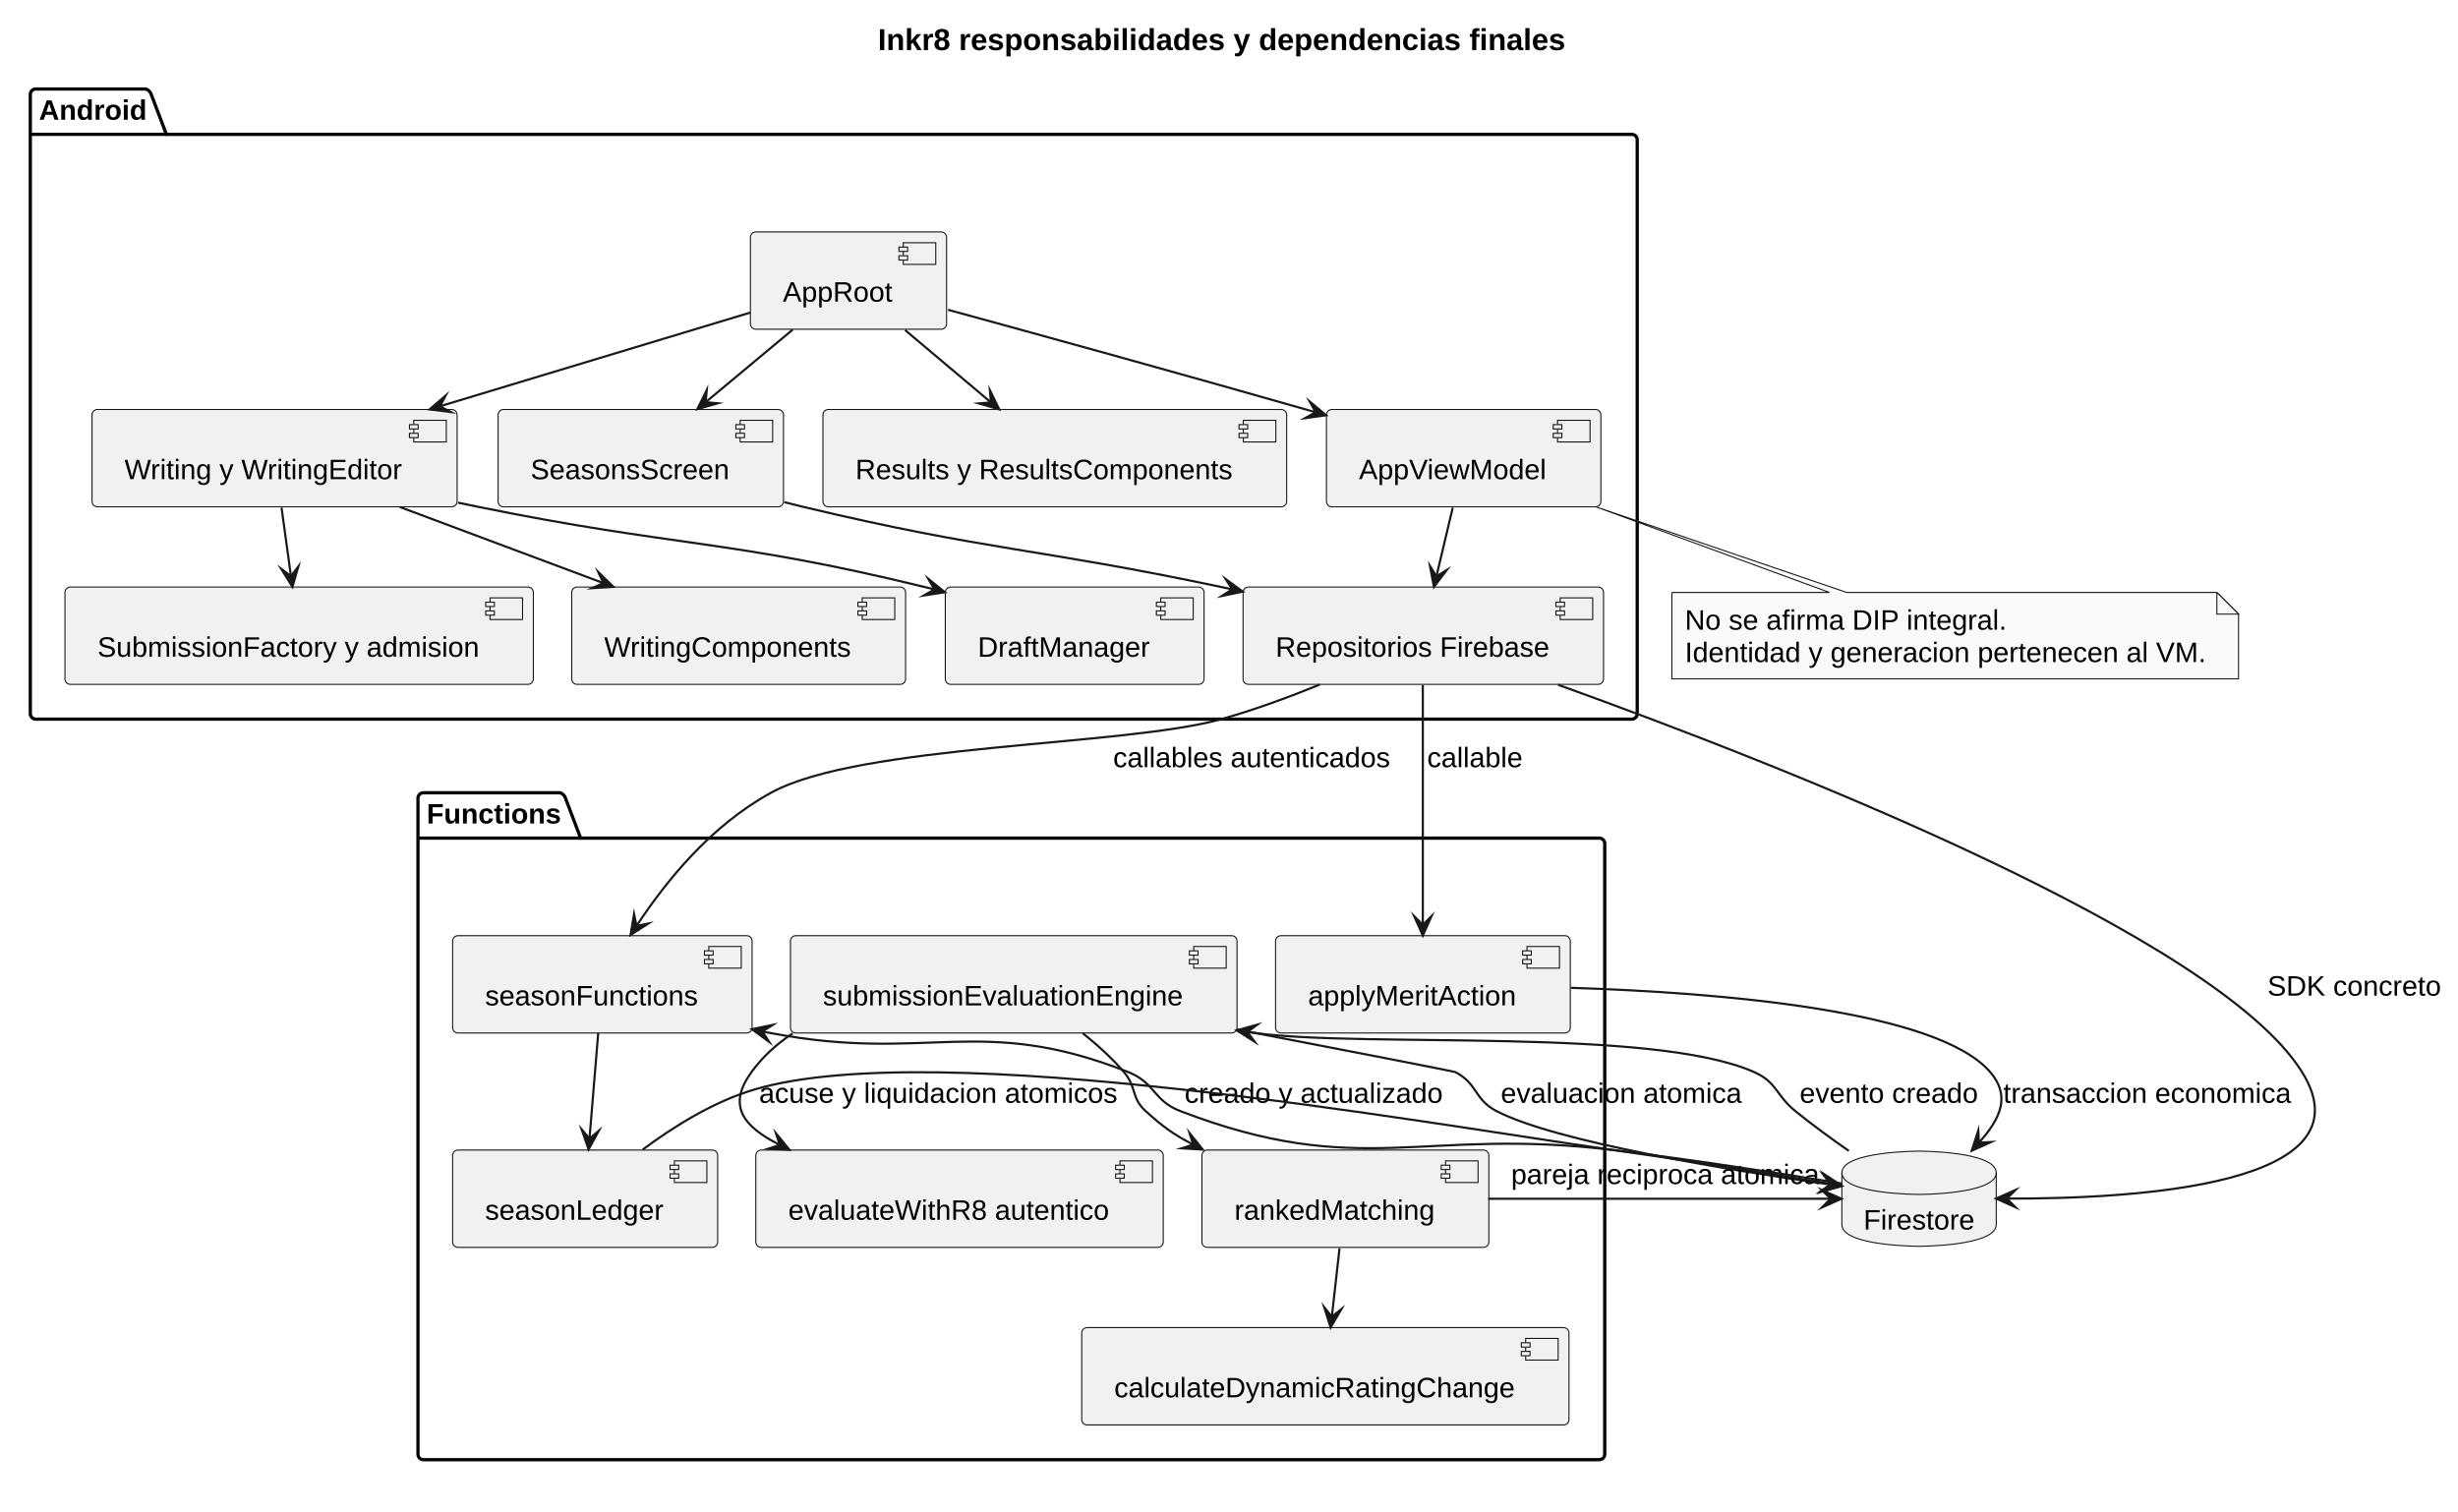
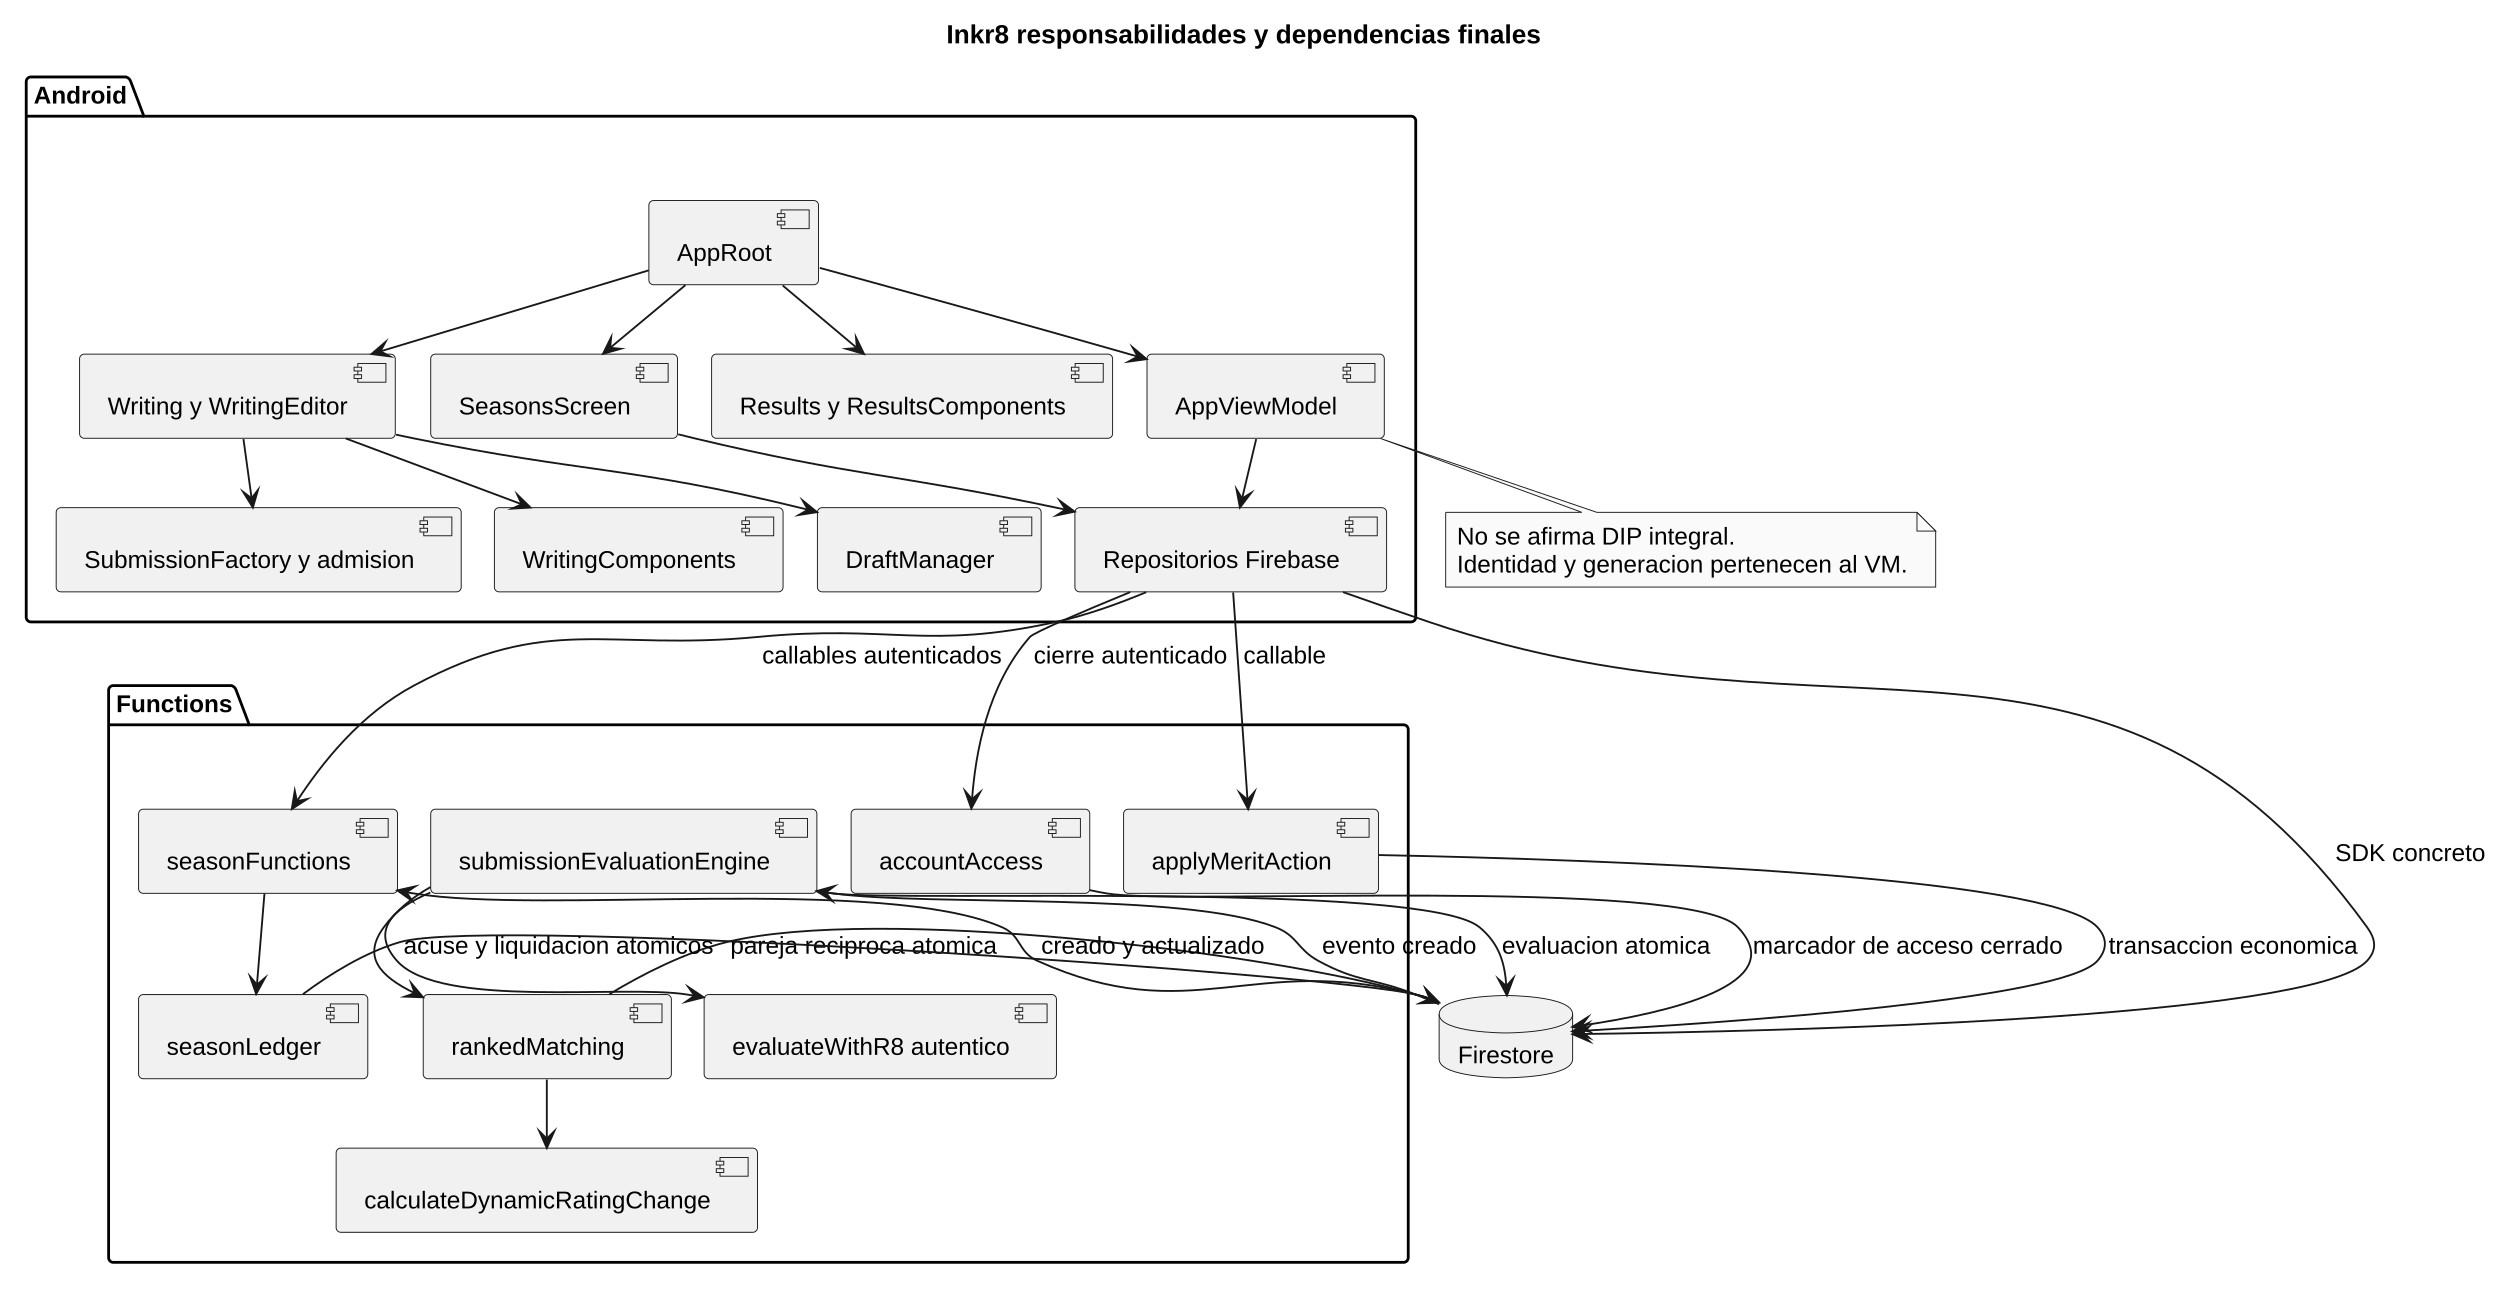
- <svg xmlns="http://www.w3.org/2000/svg" version="1.1" data-diagram-type="DESCRIPTION" style="width:1135px;height:698px;background:#FFFFFF;" width="1135px" height="698px" viewBox="0 0 1135 698" zoomAndPan="magnify" preserveAspectRatio="none" contentStyleType="text/css">
+ <svg xmlns="http://www.w3.org/2000/svg" version="1.1" data-diagram-type="DESCRIPTION" style="width:1335px;height:698px;background:#FFFFFF;" width="1335px" height="698px" viewBox="0 0 1335 698" zoomAndPan="magnify" preserveAspectRatio="none" contentStyleType="text/css">
  <defs />
  <g font-family="sans-serif" lengthAdjust="spacing">
    <g class="title" data-source-line="6">
-       <text x="405.374" y="23.132" fill="#000" font-size="14" textLength="317.454" font-weight="700" font-family="Arial">Inkr8 responsabilidades y dependencias finales</text>
+       <text x="505.374" y="23.132" fill="#000" font-size="14" textLength="317.454" font-weight="700" font-family="Arial">Inkr8 responsabilidades y dependencias finales</text>
    </g>
    <g class="cluster" data-qualified-name="Android" id="ent0001" data-source-line="7">
      <path d="M16.5,41.099 L67.323,41.099 A3.75,3.75 0 0 1 69.823,43.599 L76.823,62.047 L753.5,62.047 A2.5,2.5 0 0 1 756,64.547 L756,329.599 A2.5,2.5 0 0 1 753.5,332.099 L16.5,332.099 A2.5,2.5 0 0 1 14,329.599 L14,43.599 A2.5,2.5 0 0 1 16.5,41.099" style="stroke:#000;stroke-width:1.5;" fill="none" />
      <line x1="14" y1="62.047" x2="76.823" y2="62.047" style="stroke:#000;stroke-width:1.5;" />
      <text x="18" y="55.292" fill="#000" font-size="13" textLength="49.823" font-weight="700" font-family="Arial">Android</text>
    </g>
    <g class="cluster" data-qualified-name="Functions" id="ent0011" data-source-line="18">
-       <path d="M195.5,366.099 L258.605,366.099 A3.75,3.75 0 0 1 261.105,368.599 L268.105,387.047 L738.5,387.047 A2.5,2.5 0 0 1 741,389.547 L741,671.599 A2.5,2.5 0 0 1 738.5,674.099 L195.5,674.099 A2.5,2.5 0 0 1 193,671.599 L193,368.599 A2.5,2.5 0 0 1 195.5,366.099" style="stroke:#000;stroke-width:1.5;" fill="none" />
-       <line x1="193" y1="387.047" x2="268.105" y2="387.047" style="stroke:#000;stroke-width:1.5;" />
-       <text x="197" y="380.292" fill="#000" font-size="13" textLength="62.105" font-weight="700" font-family="Arial">Functions</text>
-     </g>
-     <g class="entity" data-qualified-name="DB" id="ent0019" data-source-line="27">
-       <path d="M850.5,541.599 C850.5,531.599 886.145,531.599 886.145,531.599 C886.145,531.599 921.789,531.599 921.789,541.599 L921.789,565.547 C921.789,575.547 886.145,575.547 886.145,575.547 C886.145,575.547 850.5,575.547 850.5,565.547 L850.5,541.599" style="stroke:#181818;stroke-width:0.5;" fill="#F1F1F1" />
-       <path d="M850.5,541.599 C850.5,551.599 886.145,551.599 886.145,551.599 C886.145,551.599 921.789,551.599 921.789,541.599" style="stroke:#181818;stroke-width:0.5;" fill="none" />
-       <text x="860.5" y="567.792" fill="#000" font-size="13" textLength="51.289" font-family="Arial">Firestore</text>
-     </g>
-     <g class="entity" data-qualified-name="GMN42" id="ent0043" data-source-line="51">
+       <path d="M60.5,366.099 L123.605,366.099 A3.75,3.75 0 0 1 126.105,368.599 L133.105,387.047 L749.5,387.047 A2.5,2.5 0 0 1 752,389.547 L752,671.599 A2.5,2.5 0 0 1 749.5,674.099 L60.5,674.099 A2.5,2.5 0 0 1 58,671.599 L58,368.599 A2.5,2.5 0 0 1 60.5,366.099" style="stroke:#000;stroke-width:1.5;" fill="none" />
+       <line x1="58" y1="387.047" x2="133.105" y2="387.047" style="stroke:#000;stroke-width:1.5;" />
+       <text x="62" y="380.292" fill="#000" font-size="13" textLength="62.105" font-weight="700" font-family="Arial">Functions</text>
+     </g>
+     <g class="entity" data-qualified-name="DB" id="ent0020" data-source-line="28">
+       <path d="M768.5,541.599 C768.5,531.599 804.145,531.599 804.145,531.599 C804.145,531.599 839.789,531.599 839.789,541.599 L839.789,565.547 C839.789,575.547 804.145,575.547 804.145,575.547 C804.145,575.547 768.5,575.547 768.5,565.547 L768.5,541.599" style="stroke:#181818;stroke-width:0.5;" fill="#F1F1F1" />
+       <path d="M768.5,541.599 C768.5,551.599 804.145,551.599 804.145,551.599 C804.145,551.599 839.789,551.599 839.789,541.599" style="stroke:#181818;stroke-width:0.5;" fill="none" />
+       <text x="778.5" y="567.792" fill="#000" font-size="13" textLength="51.289" font-family="Arial">Firestore</text>
+     </g>
+     <g class="entity" data-qualified-name="GMN45" id="ent0046" data-source-line="54">
      <path d="M772,273.599 L772,313.496 A0,0 0 0 0 772,313.496 L1033.659,313.496 A0,0 0 0 0 1033.659,313.496 L1033.659,283.599 L1023.659,273.599 L852.733,273.599 L737.13,234.142 L844.733,273.599 L772,273.599 A0,0 0 0 0 772,273.599" style="stroke:#181818;stroke-width:0.5;" fill="#FAFAFA" />
      <path d="M1023.659,273.599 L1023.659,283.599 L1033.659,283.599 L1023.659,273.599" style="stroke:#181818;stroke-width:0.5;" fill="#FAFAFA" />
      <text x="778" y="290.792" fill="#000" font-size="13" textLength="148.833" font-family="Arial">No se afirma DIP integral.</text>
      <text x="778" y="305.741" fill="#000" font-size="13" textLength="240.659" font-family="Arial">Identidad y generacion pertenecen al VM.</text>
    </g>
    <g class="entity" data-qualified-name="Android.Root" id="ent0002" data-source-line="8">
      <rect x="346.5" y="107.099" width="90.591" height="44.949" fill="#F1F1F1" style="stroke:#181818;stroke-width:0.5;" rx="2.5" ry="2.5" />
      <rect x="417.091" y="112.099" width="15" height="10" fill="#F1F1F1" style="stroke:#181818;stroke-width:0.5;" />
      <rect x="415.091" y="114.099" width="4" height="2" fill="#F1F1F1" style="stroke:#181818;stroke-width:0.5;" />
      <rect x="415.091" y="118.099" width="4" height="2" fill="#F1F1F1" style="stroke:#181818;stroke-width:0.5;" />
      <text x="361.5" y="139.292" fill="#000" font-size="13" textLength="50.591" font-family="Arial">AppRoot</text>
    </g>
    <g class="entity" data-qualified-name="Android.W" id="ent0003" data-source-line="9">
      <rect x="42.5" y="189.099" width="168.578" height="44.949" fill="#F1F1F1" style="stroke:#181818;stroke-width:0.5;" rx="2.5" ry="2.5" />
      <rect x="191.078" y="194.099" width="15" height="10" fill="#F1F1F1" style="stroke:#181818;stroke-width:0.5;" />
      <rect x="189.078" y="196.099" width="4" height="2" fill="#F1F1F1" style="stroke:#181818;stroke-width:0.5;" />
      <rect x="189.078" y="200.099" width="4" height="2" fill="#F1F1F1" style="stroke:#181818;stroke-width:0.5;" />
      <text x="57.5" y="221.292" fill="#000" font-size="13" textLength="128.578" font-family="Arial">Writing y WritingEditor</text>
    </g>
    <g class="entity" data-qualified-name="Android.WC" id="ent0004" data-source-line="10">
      <rect x="264" y="271.099" width="154.156" height="44.949" fill="#F1F1F1" style="stroke:#181818;stroke-width:0.5;" rx="2.5" ry="2.5" />
      <rect x="398.156" y="276.099" width="15" height="10" fill="#F1F1F1" style="stroke:#181818;stroke-width:0.5;" />
      <rect x="396.156" y="278.099" width="4" height="2" fill="#F1F1F1" style="stroke:#181818;stroke-width:0.5;" />
      <rect x="396.156" y="282.099" width="4" height="2" fill="#F1F1F1" style="stroke:#181818;stroke-width:0.5;" />
      <text x="279" y="303.292" fill="#000" font-size="13" textLength="114.156" font-family="Arial">WritingComponents</text>
    </g>
    <g class="entity" data-qualified-name="Android.VM" id="ent0005" data-source-line="11">
      <rect x="612.5" y="189.099" width="126.715" height="44.949" fill="#F1F1F1" style="stroke:#181818;stroke-width:0.5;" rx="2.5" ry="2.5" />
      <rect x="719.215" y="194.099" width="15" height="10" fill="#F1F1F1" style="stroke:#181818;stroke-width:0.5;" />
      <rect x="717.215" y="196.099" width="4" height="2" fill="#F1F1F1" style="stroke:#181818;stroke-width:0.5;" />
      <rect x="717.215" y="200.099" width="4" height="2" fill="#F1F1F1" style="stroke:#181818;stroke-width:0.5;" />
      <text x="627.5" y="221.292" fill="#000" font-size="13" textLength="86.715" font-family="Arial">AppViewModel</text>
    </g>
    <g class="entity" data-qualified-name="Android.RS" id="ent0006" data-source-line="12">
      <rect x="380" y="189.099" width="214.129" height="44.949" fill="#F1F1F1" style="stroke:#181818;stroke-width:0.5;" rx="2.5" ry="2.5" />
      <rect x="574.129" y="194.099" width="15" height="10" fill="#F1F1F1" style="stroke:#181818;stroke-width:0.5;" />
      <rect x="572.129" y="196.099" width="4" height="2" fill="#F1F1F1" style="stroke:#181818;stroke-width:0.5;" />
      <rect x="572.129" y="200.099" width="4" height="2" fill="#F1F1F1" style="stroke:#181818;stroke-width:0.5;" />
      <text x="395" y="221.292" fill="#000" font-size="13" textLength="174.129" font-family="Arial">Results y ResultsComponents</text>
    </g>
    <g class="entity" data-qualified-name="Android.SS" id="ent0007" data-source-line="13">
      <rect x="230" y="189.099" width="131.781" height="44.949" fill="#F1F1F1" style="stroke:#181818;stroke-width:0.5;" rx="2.5" ry="2.5" />
      <rect x="341.781" y="194.099" width="15" height="10" fill="#F1F1F1" style="stroke:#181818;stroke-width:0.5;" />
      <rect x="339.781" y="196.099" width="4" height="2" fill="#F1F1F1" style="stroke:#181818;stroke-width:0.5;" />
      <rect x="339.781" y="200.099" width="4" height="2" fill="#F1F1F1" style="stroke:#181818;stroke-width:0.5;" />
      <text x="245" y="221.292" fill="#000" font-size="13" textLength="91.781" font-family="Arial">SeasonsScreen</text>
    </g>
    <g class="entity" data-qualified-name="Android.DM" id="ent0008" data-source-line="14">
      <rect x="436.5" y="271.099" width="119.479" height="44.949" fill="#F1F1F1" style="stroke:#181818;stroke-width:0.5;" rx="2.5" ry="2.5" />
      <rect x="535.979" y="276.099" width="15" height="10" fill="#F1F1F1" style="stroke:#181818;stroke-width:0.5;" />
      <rect x="533.979" y="278.099" width="4" height="2" fill="#F1F1F1" style="stroke:#181818;stroke-width:0.5;" />
      <rect x="533.979" y="282.099" width="4" height="2" fill="#F1F1F1" style="stroke:#181818;stroke-width:0.5;" />
      <text x="451.5" y="303.292" fill="#000" font-size="13" textLength="79.479" font-family="Arial">DraftManager</text>
    </g>
    <g class="entity" data-qualified-name="Android.SF" id="ent0009" data-source-line="15">
      <rect x="30" y="271.099" width="216.287" height="44.949" fill="#F1F1F1" style="stroke:#181818;stroke-width:0.5;" rx="2.5" ry="2.5" />
      <rect x="226.287" y="276.099" width="15" height="10" fill="#F1F1F1" style="stroke:#181818;stroke-width:0.5;" />
      <rect x="224.287" y="278.099" width="4" height="2" fill="#F1F1F1" style="stroke:#181818;stroke-width:0.5;" />
      <rect x="224.287" y="282.099" width="4" height="2" fill="#F1F1F1" style="stroke:#181818;stroke-width:0.5;" />
      <text x="45" y="303.292" fill="#000" font-size="13" textLength="176.287" font-family="Arial">SubmissionFactory y admision</text>
    </g>
    <g class="entity" data-qualified-name="Android.R" id="ent0010" data-source-line="16">
      <rect x="574" y="271.099" width="166.445" height="44.949" fill="#F1F1F1" style="stroke:#181818;stroke-width:0.5;" rx="2.5" ry="2.5" />
      <rect x="720.445" y="276.099" width="15" height="10" fill="#F1F1F1" style="stroke:#181818;stroke-width:0.5;" />
      <rect x="718.445" y="278.099" width="4" height="2" fill="#F1F1F1" style="stroke:#181818;stroke-width:0.5;" />
      <rect x="718.445" y="282.099" width="4" height="2" fill="#F1F1F1" style="stroke:#181818;stroke-width:0.5;" />
      <text x="589" y="303.292" fill="#000" font-size="13" textLength="126.445" font-family="Arial">Repositorios Firebase</text>
    </g>
    <g class="entity" data-qualified-name="Functions.E" id="ent0012" data-source-line="19">
-       <rect x="365" y="432.099" width="206.213" height="44.949" fill="#F1F1F1" style="stroke:#181818;stroke-width:0.5;" rx="2.5" ry="2.5" />
-       <rect x="551.213" y="437.099" width="15" height="10" fill="#F1F1F1" style="stroke:#181818;stroke-width:0.5;" />
-       <rect x="549.213" y="439.099" width="4" height="2" fill="#F1F1F1" style="stroke:#181818;stroke-width:0.5;" />
-       <rect x="549.213" y="443.099" width="4" height="2" fill="#F1F1F1" style="stroke:#181818;stroke-width:0.5;" />
-       <text x="380" y="464.292" fill="#000" font-size="13" textLength="166.213" font-family="Arial">submissionEvaluationEngine</text>
+       <rect x="230" y="432.099" width="206.213" height="44.949" fill="#F1F1F1" style="stroke:#181818;stroke-width:0.5;" rx="2.5" ry="2.5" />
+       <rect x="416.213" y="437.099" width="15" height="10" fill="#F1F1F1" style="stroke:#181818;stroke-width:0.5;" />
+       <rect x="414.213" y="439.099" width="4" height="2" fill="#F1F1F1" style="stroke:#181818;stroke-width:0.5;" />
+       <rect x="414.213" y="443.099" width="4" height="2" fill="#F1F1F1" style="stroke:#181818;stroke-width:0.5;" />
+       <text x="245" y="464.292" fill="#000" font-size="13" textLength="166.213" font-family="Arial">submissionEvaluationEngine</text>
    </g>
    <g class="entity" data-qualified-name="Functions.M" id="ent0013" data-source-line="20">
-       <rect x="555" y="531.099" width="132.498" height="44.949" fill="#F1F1F1" style="stroke:#181818;stroke-width:0.5;" rx="2.5" ry="2.5" />
-       <rect x="667.498" y="536.099" width="15" height="10" fill="#F1F1F1" style="stroke:#181818;stroke-width:0.5;" />
-       <rect x="665.498" y="538.099" width="4" height="2" fill="#F1F1F1" style="stroke:#181818;stroke-width:0.5;" />
-       <rect x="665.498" y="542.099" width="4" height="2" fill="#F1F1F1" style="stroke:#181818;stroke-width:0.5;" />
-       <text x="570" y="563.292" fill="#000" font-size="13" textLength="92.498" font-family="Arial">rankedMatching</text>
+       <rect x="226" y="531.099" width="132.498" height="44.949" fill="#F1F1F1" style="stroke:#181818;stroke-width:0.5;" rx="2.5" ry="2.5" />
+       <rect x="338.498" y="536.099" width="15" height="10" fill="#F1F1F1" style="stroke:#181818;stroke-width:0.5;" />
+       <rect x="336.498" y="538.099" width="4" height="2" fill="#F1F1F1" style="stroke:#181818;stroke-width:0.5;" />
+       <rect x="336.498" y="542.099" width="4" height="2" fill="#F1F1F1" style="stroke:#181818;stroke-width:0.5;" />
+       <text x="241" y="563.292" fill="#000" font-size="13" textLength="92.498" font-family="Arial">rankedMatching</text>
    </g>
    <g class="entity" data-qualified-name="Functions.C" id="ent0014" data-source-line="21">
-       <rect x="499.5" y="613.099" width="224.99" height="44.949" fill="#F1F1F1" style="stroke:#181818;stroke-width:0.5;" rx="2.5" ry="2.5" />
-       <rect x="704.49" y="618.099" width="15" height="10" fill="#F1F1F1" style="stroke:#181818;stroke-width:0.5;" />
-       <rect x="702.49" y="620.099" width="4" height="2" fill="#F1F1F1" style="stroke:#181818;stroke-width:0.5;" />
-       <rect x="702.49" y="624.099" width="4" height="2" fill="#F1F1F1" style="stroke:#181818;stroke-width:0.5;" />
-       <text x="514.5" y="645.292" fill="#000" font-size="13" textLength="184.99" font-family="Arial">calculateDynamicRatingChange</text>
+       <rect x="179.5" y="613.099" width="224.99" height="44.949" fill="#F1F1F1" style="stroke:#181818;stroke-width:0.5;" rx="2.5" ry="2.5" />
+       <rect x="384.49" y="618.099" width="15" height="10" fill="#F1F1F1" style="stroke:#181818;stroke-width:0.5;" />
+       <rect x="382.49" y="620.099" width="4" height="2" fill="#F1F1F1" style="stroke:#181818;stroke-width:0.5;" />
+       <rect x="382.49" y="624.099" width="4" height="2" fill="#F1F1F1" style="stroke:#181818;stroke-width:0.5;" />
+       <text x="194.5" y="645.292" fill="#000" font-size="13" textLength="184.99" font-family="Arial">calculateDynamicRatingChange</text>
    </g>
    <g class="entity" data-qualified-name="Functions.A" id="ent0015" data-source-line="22">
-       <rect x="589" y="432.099" width="136.097" height="44.949" fill="#F1F1F1" style="stroke:#181818;stroke-width:0.5;" rx="2.5" ry="2.5" />
-       <rect x="705.097" y="437.099" width="15" height="10" fill="#F1F1F1" style="stroke:#181818;stroke-width:0.5;" />
-       <rect x="703.097" y="439.099" width="4" height="2" fill="#F1F1F1" style="stroke:#181818;stroke-width:0.5;" />
-       <rect x="703.097" y="443.099" width="4" height="2" fill="#F1F1F1" style="stroke:#181818;stroke-width:0.5;" />
-       <text x="604" y="464.292" fill="#000" font-size="13" textLength="96.097" font-family="Arial">applyMeritAction</text>
-     </g>
-     <g class="entity" data-qualified-name="Functions.L" id="ent0016" data-source-line="23">
-       <rect x="209" y="531.099" width="122.399" height="44.949" fill="#F1F1F1" style="stroke:#181818;stroke-width:0.5;" rx="2.5" ry="2.5" />
-       <rect x="311.399" y="536.099" width="15" height="10" fill="#F1F1F1" style="stroke:#181818;stroke-width:0.5;" />
-       <rect x="309.399" y="538.099" width="4" height="2" fill="#F1F1F1" style="stroke:#181818;stroke-width:0.5;" />
-       <rect x="309.399" y="542.099" width="4" height="2" fill="#F1F1F1" style="stroke:#181818;stroke-width:0.5;" />
-       <text x="224" y="563.292" fill="#000" font-size="13" textLength="82.399" font-family="Arial">seasonLedger</text>
-     </g>
-     <g class="entity" data-qualified-name="Functions.F" id="ent0017" data-source-line="24">
-       <rect x="209" y="432.099" width="138.281" height="44.949" fill="#F1F1F1" style="stroke:#181818;stroke-width:0.5;" rx="2.5" ry="2.5" />
-       <rect x="327.281" y="437.099" width="15" height="10" fill="#F1F1F1" style="stroke:#181818;stroke-width:0.5;" />
-       <rect x="325.281" y="439.099" width="4" height="2" fill="#F1F1F1" style="stroke:#181818;stroke-width:0.5;" />
-       <rect x="325.281" y="443.099" width="4" height="2" fill="#F1F1F1" style="stroke:#181818;stroke-width:0.5;" />
-       <text x="224" y="464.292" fill="#000" font-size="13" textLength="98.281" font-family="Arial">seasonFunctions</text>
-     </g>
-     <g class="entity" data-qualified-name="Functions.R8" id="ent0018" data-source-line="25">
-       <rect x="349" y="531.099" width="188.142" height="44.949" fill="#F1F1F1" style="stroke:#181818;stroke-width:0.5;" rx="2.5" ry="2.5" />
-       <rect x="517.142" y="536.099" width="15" height="10" fill="#F1F1F1" style="stroke:#181818;stroke-width:0.5;" />
-       <rect x="515.142" y="538.099" width="4" height="2" fill="#F1F1F1" style="stroke:#181818;stroke-width:0.5;" />
-       <rect x="515.142" y="542.099" width="4" height="2" fill="#F1F1F1" style="stroke:#181818;stroke-width:0.5;" />
-       <text x="364" y="563.292" fill="#000" font-size="13" textLength="148.142" font-family="Arial">evaluateWithR8 autentico</text>
-     </g>
-     <g class="link" data-entity-1="ent0002" data-entity-2="ent0003" id="lnk20" data-link-type="dependency">
+       <rect x="600" y="432.099" width="136.097" height="44.949" fill="#F1F1F1" style="stroke:#181818;stroke-width:0.5;" rx="2.5" ry="2.5" />
+       <rect x="716.097" y="437.099" width="15" height="10" fill="#F1F1F1" style="stroke:#181818;stroke-width:0.5;" />
+       <rect x="714.097" y="439.099" width="4" height="2" fill="#F1F1F1" style="stroke:#181818;stroke-width:0.5;" />
+       <rect x="714.097" y="443.099" width="4" height="2" fill="#F1F1F1" style="stroke:#181818;stroke-width:0.5;" />
+       <text x="615" y="464.292" fill="#000" font-size="13" textLength="96.097" font-family="Arial">applyMeritAction</text>
+     </g>
+     <g class="entity" data-qualified-name="Functions.AC" id="ent0016" data-source-line="23">
+       <rect x="454.5" y="432.099" width="127.433" height="44.949" fill="#F1F1F1" style="stroke:#181818;stroke-width:0.5;" rx="2.5" ry="2.5" />
+       <rect x="561.933" y="437.099" width="15" height="10" fill="#F1F1F1" style="stroke:#181818;stroke-width:0.5;" />
+       <rect x="559.933" y="439.099" width="4" height="2" fill="#F1F1F1" style="stroke:#181818;stroke-width:0.5;" />
+       <rect x="559.933" y="443.099" width="4" height="2" fill="#F1F1F1" style="stroke:#181818;stroke-width:0.5;" />
+       <text x="469.5" y="464.292" fill="#000" font-size="13" textLength="87.433" font-family="Arial">accountAccess</text>
+     </g>
+     <g class="entity" data-qualified-name="Functions.L" id="ent0017" data-source-line="24">
+       <rect x="74" y="531.099" width="122.399" height="44.949" fill="#F1F1F1" style="stroke:#181818;stroke-width:0.5;" rx="2.5" ry="2.5" />
+       <rect x="176.399" y="536.099" width="15" height="10" fill="#F1F1F1" style="stroke:#181818;stroke-width:0.5;" />
+       <rect x="174.399" y="538.099" width="4" height="2" fill="#F1F1F1" style="stroke:#181818;stroke-width:0.5;" />
+       <rect x="174.399" y="542.099" width="4" height="2" fill="#F1F1F1" style="stroke:#181818;stroke-width:0.5;" />
+       <text x="89" y="563.292" fill="#000" font-size="13" textLength="82.399" font-family="Arial">seasonLedger</text>
+     </g>
+     <g class="entity" data-qualified-name="Functions.F" id="ent0018" data-source-line="25">
+       <rect x="74" y="432.099" width="138.281" height="44.949" fill="#F1F1F1" style="stroke:#181818;stroke-width:0.5;" rx="2.5" ry="2.5" />
+       <rect x="192.281" y="437.099" width="15" height="10" fill="#F1F1F1" style="stroke:#181818;stroke-width:0.5;" />
+       <rect x="190.281" y="439.099" width="4" height="2" fill="#F1F1F1" style="stroke:#181818;stroke-width:0.5;" />
+       <rect x="190.281" y="443.099" width="4" height="2" fill="#F1F1F1" style="stroke:#181818;stroke-width:0.5;" />
+       <text x="89" y="464.292" fill="#000" font-size="13" textLength="98.281" font-family="Arial">seasonFunctions</text>
+     </g>
+     <g class="entity" data-qualified-name="Functions.R8" id="ent0019" data-source-line="26">
+       <rect x="376" y="531.099" width="188.142" height="44.949" fill="#F1F1F1" style="stroke:#181818;stroke-width:0.5;" rx="2.5" ry="2.5" />
+       <rect x="544.142" y="536.099" width="15" height="10" fill="#F1F1F1" style="stroke:#181818;stroke-width:0.5;" />
+       <rect x="542.142" y="538.099" width="4" height="2" fill="#F1F1F1" style="stroke:#181818;stroke-width:0.5;" />
+       <rect x="542.142" y="542.099" width="4" height="2" fill="#F1F1F1" style="stroke:#181818;stroke-width:0.5;" />
+       <text x="391" y="563.292" fill="#000" font-size="13" textLength="148.142" font-family="Arial">evaluateWithR8 autentico</text>
+     </g>
+     <g class="link" data-entity-1="ent0002" data-entity-2="ent0003" id="lnk21" data-link-type="dependency">
      <polygon points="198.371,189.053,208.143,190.281,203.157,187.608,205.83,182.622,198.371,189.053" fill="#181818" style="stroke:#181818;stroke-width:1;stroke-linejoin:miter;stroke-miterlimit:10;" />
      <path d="M346.445,144.351 C305.749,156.637 250.25,173.391 203.157,187.608" style="stroke:#181818;stroke-width:1;" fill="none" />
    </g>
-     <g class="link" data-entity-1="ent0002" data-entity-2="ent0005" id="lnk21" data-link-type="dependency">
+     <g class="link" data-entity-1="ent0002" data-entity-2="ent0005" id="lnk22" data-link-type="dependency">
      <polygon points="612.316,191.777,604.781,185.436,607.513,190.389,602.559,193.121,612.316,191.777" fill="#181818" style="stroke:#181818;stroke-width:1;stroke-linejoin:miter;stroke-miterlimit:10;" />
      <path d="M437.746,143.055 C480.525,154.758 546.165,172.851 603,189.099 C606.049,189.97 604.364,189.479 607.513,190.389" style="stroke:#181818;stroke-width:1;" fill="none" />
    </g>
-     <g class="link" data-entity-1="ent0002" data-entity-2="ent0006" id="lnk22" data-link-type="dependency">
+     <g class="link" data-entity-1="ent0002" data-entity-2="ent0006" id="lnk23" data-link-type="dependency">
      <polygon points="461.401,189.042,457.093,180.185,457.577,185.821,451.94,186.304,461.401,189.042" fill="#181818" style="stroke:#181818;stroke-width:1;stroke-linejoin:miter;stroke-miterlimit:10;" />
      <path d="M417.959,152.459 C431.474,163.84 444.115,174.485 457.577,185.821" style="stroke:#181818;stroke-width:1;" fill="none" />
    </g>
-     <g class="link" data-entity-1="ent0002" data-entity-2="ent0007" id="lnk23" data-link-type="dependency">
+     <g class="link" data-entity-1="ent0002" data-entity-2="ent0007" id="lnk24" data-link-type="dependency">
      <polygon points="322,188.932,331.474,186.243,325.841,185.731,326.353,180.098,322,188.932" fill="#181818" style="stroke:#181818;stroke-width:1;stroke-linejoin:miter;stroke-miterlimit:10;" />
      <path d="M366.021,152.248 C352.361,163.631 339.504,174.345 325.841,185.731" style="stroke:#181818;stroke-width:1;" fill="none" />
    </g>
-     <g class="link" data-entity-1="ent0003" data-entity-2="ent0004" id="lnk24" data-link-type="dependency">
+     <g class="link" data-entity-1="ent0003" data-entity-2="ent0004" id="lnk25" data-link-type="dependency">
      <polygon points="283.268,271.016,276.238,264.118,278.584,269.266,273.437,271.612,283.268,271.016" fill="#181818" style="stroke:#181818;stroke-width:1;stroke-linejoin:miter;stroke-miterlimit:10;" />
      <path d="M184.63,234.142 C215.207,245.573 247.991,257.829 278.584,269.266" style="stroke:#181818;stroke-width:1;" fill="none" />
    </g>
-     <g class="link" data-entity-1="ent0003" data-entity-2="ent0008" id="lnk25" data-link-type="dependency">
+     <g class="link" data-entity-1="ent0003" data-entity-2="ent0008" id="lnk26" data-link-type="dependency">
      <polygon points="436.288,273.494,428.642,267.286,431.461,272.191,426.557,275.01,436.288,273.494" fill="#181818" style="stroke:#181818;stroke-width:1;stroke-linejoin:miter;stroke-miterlimit:10;" />
      <path d="M211.51,232.126 C214.712,232.803 217.883,233.463 221,234.099 C312.143,252.696 336.643,248.997 427,271.099 C430.047,271.844 428.33,271.345 431.461,272.191" style="stroke:#181818;stroke-width:1;" fill="none" />
    </g>
-     <g class="link" data-entity-1="ent0003" data-entity-2="ent0009" id="lnk26" data-link-type="dependency">
+     <g class="link" data-entity-1="ent0003" data-entity-2="ent0009" id="lnk27" data-link-type="dependency">
      <polygon points="135.036,271.042,137.773,261.581,134.355,266.088,129.847,262.67,135.036,271.042" fill="#181818" style="stroke:#181818;stroke-width:1;stroke-linejoin:miter;stroke-miterlimit:10;" />
      <path d="M130.006,234.459 C131.571,245.84 132.796,254.752 134.355,266.088" style="stroke:#181818;stroke-width:1;" fill="none" />
    </g>
-     <g class="link" data-entity-1="ent0005" data-entity-2="ent0010" id="lnk27" data-link-type="dependency">
+     <g class="link" data-entity-1="ent0005" data-entity-2="ent0010" id="lnk28" data-link-type="dependency">
      <polygon points="662.12,271.042,668.091,263.21,663.275,266.177,660.308,261.361,662.12,271.042" fill="#181818" style="stroke:#181818;stroke-width:1;stroke-linejoin:miter;stroke-miterlimit:10;" />
      <path d="M670.808,234.459 C668.105,245.84 665.967,254.841 663.275,266.177" style="stroke:#181818;stroke-width:1;" fill="none" />
    </g>
-     <g class="link" data-entity-1="ent0007" data-entity-2="ent0010" id="lnk28" data-link-type="dependency">
+     <g class="link" data-entity-1="ent0007" data-entity-2="ent0010" id="lnk29" data-link-type="dependency">
      <polygon points="573.882,273.219,565.938,267.397,568.996,272.156,564.237,275.214,573.882,273.219" fill="#181818" style="stroke:#181818;stroke-width:1;stroke-linejoin:miter;stroke-miterlimit:10;" />
      <path d="M362.168,231.916 C365.147,232.675 368.101,233.407 371,234.099 C455.954,254.375 478.548,253.037 564,271.099 C567.243,271.784 565.661,271.431 568.996,272.156" style="stroke:#181818;stroke-width:1;" fill="none" />
    </g>
-     <g class="link" data-entity-1="ent0010" data-entity-2="ent0019" id="lnk29" data-link-type="dependency">
-       <polygon points="921.689,553.501,930.679,557.524,926.689,553.514,930.699,549.524,921.689,553.501" fill="#181818" style="stroke:#181818;stroke-width:1;stroke-linejoin:miter;stroke-miterlimit:10;" />
-       <path d="M719.464,316.238 C823.32,353.625 1023.996,432.335 1063,495.099 C1095.403,547.239 987.209,553.67 926.689,553.514" style="stroke:#181818;stroke-width:1;" fill="none" />
-       <text x="1047" y="459.792" fill="#000" font-size="13" textLength="80.203" font-family="Arial">SDK concreto</text>
-     </g>
-     <g class="link" data-entity-1="ent0010" data-entity-2="ent0015" id="lnk30" data-link-type="dependency">
-       <polygon points="657,432.087,661,423.087,657,427.087,653,423.087,657,432.087" fill="#181818" style="stroke:#181818;stroke-width:1;stroke-linejoin:miter;stroke-miterlimit:10;" />
-       <path d="M657,316.374 C657,346.822 657,396.78 657,427.087" style="stroke:#181818;stroke-width:1;" fill="none" />
-       <text x="659" y="354.292" fill="#000" font-size="13" textLength="44.084" font-family="Arial">callable</text>
-     </g>
-     <g class="link" data-entity-1="ent0010" data-entity-2="ent0017" id="lnk31" data-link-type="dependency">
-       <polygon points="291.151,431.755,299.456,426.461,293.912,427.586,292.787,422.042,291.151,431.755" fill="#181818" style="stroke:#181818;stroke-width:1;stroke-linejoin:miter;stroke-miterlimit:10;" />
-       <path d="M609.435,316.131 C595.063,321.992 579.089,327.879 564,332.099 C518.894,344.711 397.049,343.547 356,366.099 C327.819,381.581 307.474,407.115 293.912,427.586" style="stroke:#181818;stroke-width:1;" fill="none" />
-       <text x="514" y="354.292" fill="#000" font-size="13" textLength="127.918" font-family="Arial">callables autenticados</text>
-     </g>
-     <g class="link" data-entity-1="ent0019" data-entity-2="ent0012" id="lnk32" data-link-type="dependency">
-       <polygon points="571.066,475.832,579.381,481.11,576.012,476.566,580.556,473.197,571.066,475.832" fill="#181818" style="stroke:#181818;stroke-width:1;stroke-linejoin:miter;stroke-miterlimit:10;" />
-       <path d="M853.717,531.495 C845.475,525.766 836.756,519.399 829,513.099 C819.971,505.765 820.63,499.823 810,495.099 C763.152,474.276 630.809,483.942 580,477.099 C577.057,476.702 579.019,477.013 576.012,476.566" style="stroke:#181818;stroke-width:1;" fill="none" />
-       <text x="831" y="509.292" fill="#000" font-size="13" textLength="82.393" font-family="Arial">evento creado</text>
-     </g>
-     <g class="link" data-entity-1="ent0012" data-entity-2="ent0018" id="lnk33" data-link-type="dependency">
-       <polygon points="364.541,530.983,358.301,523.362,360.075,528.734,354.703,530.508,364.541,530.983" fill="#181818" style="stroke:#181818;stroke-width:1;stroke-linejoin:miter;stroke-miterlimit:10;" />
-       <path d="M366.025,477.226 C358.713,482.061 352.191,487.944 347,495.099 C336.048,510.195 342.344,519.806 360.075,528.734" style="stroke:#181818;stroke-width:1;" fill="none" />
-     </g>
-     <g class="link" data-entity-1="ent0012" data-entity-2="ent0013" id="lnk34" data-link-type="dependency">
-       <polygon points="555.402,530.885,549.245,523.197,550.961,528.588,545.571,530.304,555.402,530.885" fill="#181818" style="stroke:#181818;stroke-width:1;stroke-linejoin:miter;stroke-miterlimit:10;" />
-       <path d="M499.961,477.144 C506.708,482.536 513.456,488.641 519,495.099 C524.962,502.042 522.209,506.964 529,513.099 C536.739,520.089 541.463,523.676 550.961,528.588" style="stroke:#181818;stroke-width:1;" fill="none" />
-     </g>
-     <g class="link" data-entity-1="ent0013" data-entity-2="ent0014" id="lnk35" data-link-type="dependency">
-       <polygon points="614.425,613.042,619.406,604.545,614.984,608.073,611.456,603.651,614.425,613.042" fill="#181818" style="stroke:#181818;stroke-width:1;stroke-linejoin:miter;stroke-miterlimit:10;" />
-       <path d="M618.541,576.459 C617.26,587.84 616.259,596.737 614.984,608.073" style="stroke:#181818;stroke-width:1;" fill="none" />
-     </g>
-     <g class="link" data-entity-1="ent0012" data-entity-2="ent0019" id="lnk36" data-link-type="dependency">
-       <polygon points="850.321,547.779,841.98,542.542,845.372,547.069,840.844,550.46,850.321,547.779" fill="#181818" style="stroke:#181818;stroke-width:1;stroke-linejoin:miter;stroke-miterlimit:10;" />
-       <path d="M571.008,475.388 C621.35,485.086 671.365,494.772 672,495.099 C682.345,500.417 680.678,507.736 691,513.099 C718.281,527.271 796.949,540.121 845.372,547.069" style="stroke:#181818;stroke-width:1;" fill="none" />
-       <text x="693" y="509.292" fill="#000" font-size="13" textLength="111.287" font-family="Arial">evaluacion atomica</text>
-     </g>
-     <g class="link" data-entity-1="ent0013" data-entity-2="ent0019" id="lnk37" data-link-type="dependency">
-       <polygon points="850.305,553.599,841.305,549.599,845.305,553.599,841.305,557.599,850.305,553.599" fill="#181818" style="stroke:#181818;stroke-width:1;stroke-linejoin:miter;stroke-miterlimit:10;" />
-       <path d="M687.187,553.599 C738.85,553.599 803.636,553.599 845.305,553.599" style="stroke:#181818;stroke-width:1;" fill="none" />
-       <text x="697.75" y="546.792" fill="#000" font-size="13" textLength="142.346" font-family="Arial">pareja reciproca atomica</text>
-     </g>
-     <g class="link" data-entity-1="ent0015" data-entity-2="ent0019" id="lnk38" data-link-type="dependency">
-       <polygon points="910.452,531.405,919.444,527.388,913.795,527.687,913.496,522.038,910.452,531.405" fill="#181818" style="stroke:#181818;stroke-width:1;stroke-linejoin:miter;stroke-miterlimit:10;" />
-       <path d="M725.292,456.179 C794.404,458.388 894.471,466.595 919,495.099 C928.384,506.004 924.08,516.251 913.795,527.687" style="stroke:#181818;stroke-width:1;" fill="none" />
-       <text x="925" y="509.292" fill="#000" font-size="13" textLength="132.958" font-family="Arial">transaccion economica</text>
-     </g>
-     <g class="link" data-entity-1="ent0019" data-entity-2="ent0017" id="lnk39" data-link-type="dependency">
-       <polygon points="347.187,475.289,355.125,481.118,352.072,476.356,356.833,473.302,347.187,475.289" fill="#181818" style="stroke:#181818;stroke-width:1;stroke-linejoin:miter;stroke-miterlimit:10;" />
-       <path d="M850.444,546.557 C821.984,541.871 781.013,535.461 745,531.099 C656.399,520.367 628.317,545.092 545,513.099 C532.553,508.319 533.401,499.996 521,495.099 C452.387,468.005 428.457,490.944 356,477.099 C353.103,476.545 355.04,477.005 352.072,476.356" style="stroke:#181818;stroke-width:1;" fill="none" />
-       <text x="547" y="509.292" fill="#000" font-size="13" textLength="119.241" font-family="Arial">creado y actualizado</text>
-     </g>
-     <g class="link" data-entity-1="ent0017" data-entity-2="ent0016" id="lnk40" data-link-type="dependency">
-       <polygon points="271.798,530.796,276.524,522.155,272.209,525.813,268.551,521.498,271.798,530.796" fill="#181818" style="stroke:#181818;stroke-width:1;stroke-linejoin:miter;stroke-miterlimit:10;" />
-       <path d="M276.225,477.126 C274.908,493.089 273.531,509.785 272.209,525.813" style="stroke:#181818;stroke-width:1;" fill="none" />
-     </g>
-     <g class="link" data-entity-1="ent0016" data-entity-2="ent0019" id="lnk41" data-link-type="dependency">
-       <polygon points="850.414,547.559,842.194,542.134,845.482,546.737,840.879,550.025,850.414,547.559" fill="#181818" style="stroke:#181818;stroke-width:1;stroke-linejoin:miter;stroke-miterlimit:10;" />
-       <path d="M296.772,530.892 C311.121,520.211 329.687,508.627 348.5,503.099 C433.247,478.194 657.538,518.742 745,531.099 C780.959,536.179 817.005,541.991 845.482,546.737" style="stroke:#181818;stroke-width:1;" fill="none" />
-       <text x="350.5" y="509.292" fill="#000" font-size="13" textLength="165.477" font-family="Arial">acuse y liquidacion atomicos</text>
+     <g class="link" data-entity-1="ent0010" data-entity-2="ent0020" id="lnk30" data-link-type="dependency">
+       <polygon points="839.725,552.244,848.778,556.122,844.725,552.176,848.67,548.123,839.725,552.244" fill="#181818" style="stroke:#181818;stroke-width:1;stroke-linejoin:miter;stroke-miterlimit:10;" />
+       <path d="M717.168,316.184 C732.117,321.464 748.12,327.047 763,332.099 C984.725,407.374 1126.404,305.636 1264,495.099 C1268.701,501.572 1269.409,507.205 1264,513.099 C1235.478,544.175 947.845,550.785 844.725,552.176" style="stroke:#181818;stroke-width:1;" fill="none" />
+       <text x="1247" y="459.792" fill="#000" font-size="13" textLength="80.203" font-family="Arial">SDK concreto</text>
+     </g>
+     <g class="link" data-entity-1="ent0010" data-entity-2="ent0015" id="lnk31" data-link-type="dependency">
+       <polygon points="666.512,432.087,669.881,422.832,666.167,427.099,661.9,423.384,666.512,432.087" fill="#181818" style="stroke:#181818;stroke-width:1;stroke-linejoin:miter;stroke-miterlimit:10;" />
+       <path d="M658.506,316.374 C660.613,346.822 664.07,396.792 666.167,427.099" style="stroke:#181818;stroke-width:1;" fill="none" />
+       <text x="664" y="354.292" fill="#000" font-size="13" textLength="44.084" font-family="Arial">callable</text>
+     </g>
+     <g class="link" data-entity-1="ent0010" data-entity-2="ent0016" id="lnk32" data-link-type="dependency">
+       <polygon points="518.688,431.737,523.361,423.067,519.068,426.751,515.384,422.458,518.688,431.737" fill="#181818" style="stroke:#181818;stroke-width:1;stroke-linejoin:miter;stroke-miterlimit:10;" />
+       <path d="M603.564,316.162 C577.848,326.74 552.092,337.722 550,340.099 C527.275,365.917 520.975,401.743 519.068,426.751" style="stroke:#181818;stroke-width:1;" fill="none" />
+       <text x="552" y="354.292" fill="#000" font-size="13" textLength="103.34" font-family="Arial">cierre autenticado</text>
+     </g>
+     <g class="link" data-entity-1="ent0010" data-entity-2="ent0018" id="lnk33" data-link-type="dependency">
+       <polygon points="155.823,432.009,164.098,426.669,158.561,427.826,157.404,422.288,155.823,432.009" fill="#181818" style="stroke:#181818;stroke-width:1;stroke-linejoin:miter;stroke-miterlimit:10;" />
+       <path d="M612.081,316.218 C597.123,322.46 580.151,328.541 564,332.099 C494.9,347.317 475.435,333.364 405,340.099 C322.785,347.96 293.811,327.116 221,366.099 C192.474,381.371 172.031,407.242 158.561,427.826" style="stroke:#181818;stroke-width:1;" fill="none" />
+       <text x="407" y="354.292" fill="#000" font-size="13" textLength="127.918" font-family="Arial">callables autenticados</text>
+     </g>
+     <g class="link" data-entity-1="ent0020" data-entity-2="ent0012" id="lnk34" data-link-type="dependency">
+       <polygon points="436.065,475.84,444.384,481.112,441.011,476.57,445.553,473.198,436.065,475.84" fill="#181818" style="stroke:#181818;stroke-width:1;stroke-linejoin:miter;stroke-miterlimit:10;" />
+       <path d="M768.5,536.28 C764.309,534.478 760.075,532.713 756,531.099 C733.263,522.091 725.479,524.795 704,513.099 C692.6,506.891 693.102,499.794 681,495.099 C631.964,476.075 497.133,484.068 445,477.099 C442.056,476.705 444.019,477.015 441.011,476.57" style="stroke:#181818;stroke-width:1;" fill="none" />
+       <text x="706" y="509.292" fill="#000" font-size="13" textLength="82.393" font-family="Arial">evento creado</text>
+     </g>
+     <g class="link" data-entity-1="ent0012" data-entity-2="ent0019" id="lnk35" data-link-type="dependency">
+       <polygon points="375.764,532.573,367.583,527.089,370.838,531.716,366.211,534.971,375.764,532.573" fill="#181818" style="stroke:#181818;stroke-width:1;stroke-linejoin:miter;stroke-miterlimit:10;" />
+       <path d="M229.791,476.626 C209.268,485.329 197.846,497.206 212,513.099 C235.062,538.994 332.771,525.55 367,531.099 C369.885,531.566 367.886,531.202 370.838,531.716" style="stroke:#181818;stroke-width:1;" fill="none" />
+     </g>
+     <g class="link" data-entity-1="ent0012" data-entity-2="ent0013" id="lnk36" data-link-type="dependency">
+       <polygon points="225.93,532.546,219.591,525.009,221.435,530.357,216.087,532.201,225.93,532.546" fill="#181818" style="stroke:#181818;stroke-width:1;stroke-linejoin:miter;stroke-miterlimit:10;" />
+       <path d="M229.94,473.665 C220.271,479.114 211.628,486.116 205,495.099 C193.551,510.613 202.19,520.981 221.435,530.357" style="stroke:#181818;stroke-width:1;" fill="none" />
+     </g>
+     <g class="link" data-entity-1="ent0013" data-entity-2="ent0014" id="lnk37" data-link-type="dependency">
+       <polygon points="292,613.042,296,604.042,292,608.042,288,604.042,292,613.042" fill="#181818" style="stroke:#181818;stroke-width:1;stroke-linejoin:miter;stroke-miterlimit:10;" />
+       <path d="M292,576.459 C292,587.84 292,596.706 292,608.042" style="stroke:#181818;stroke-width:1;" fill="none" />
+     </g>
+     <g class="link" data-entity-1="ent0012" data-entity-2="ent0020" id="lnk38" data-link-type="dependency">
+       <polygon points="804.696,531.571,808.111,522.333,804.376,526.581,800.128,522.846,804.696,531.571" fill="#181818" style="stroke:#181818;stroke-width:1;stroke-linejoin:miter;stroke-miterlimit:10;" />
+       <path d="M436.053,475.934 C439.064,476.35 442.052,476.74 445,477.099 C483.105,481.728 760.445,470.604 790,495.099 C800.521,503.818 803.568,514.008 804.376,526.581" style="stroke:#181818;stroke-width:1;" fill="none" />
+       <text x="802" y="509.292" fill="#000" font-size="13" textLength="111.287" font-family="Arial">evaluacion atomica</text>
+     </g>
+     <g class="link" data-entity-1="ent0013" data-entity-2="ent0020" id="lnk39" data-link-type="dependency">
+       <polygon points="768.302,535.394,761.438,528.331,763.661,533.533,758.459,535.755,768.302,535.394" fill="#181818" style="stroke:#181818;stroke-width:1;stroke-linejoin:miter;stroke-miterlimit:10;" />
+       <path d="M325.478,530.838 C343.221,520.143 365.878,508.562 388,503.099 C467.622,483.434 677.223,508.284 756,531.099 C760.066,532.276 759.581,531.895 763.661,533.533" style="stroke:#181818;stroke-width:1;" fill="none" />
+       <text x="390" y="509.292" fill="#000" font-size="13" textLength="142.346" font-family="Arial">pareja reciproca atomica</text>
+     </g>
+     <g class="link" data-entity-1="ent0015" data-entity-2="ent0020" id="lnk40" data-link-type="dependency">
+       <polygon points="839.531,550.763,848.741,554.252,844.523,550.483,848.292,546.264,839.531,550.763" fill="#181818" style="stroke:#181818;stroke-width:1;stroke-linejoin:miter;stroke-miterlimit:10;" />
+       <path d="M736.178,456.591 C856.112,459.051 1094.621,467.405 1120,495.099 C1125.405,500.997 1125.294,507.101 1120,513.099 C1101.659,533.875 923.203,546.056 844.523,550.483" style="stroke:#181818;stroke-width:1;" fill="none" />
+       <text x="1126" y="509.292" fill="#000" font-size="13" textLength="132.958" font-family="Arial">transaccion economica</text>
+     </g>
+     <g class="link" data-entity-1="ent0016" data-entity-2="ent0020" id="lnk41" data-link-type="dependency">
+       <polygon points="839.613,548.375,849.1,551.02,844.56,547.646,847.934,543.106,839.613,548.375" fill="#181818" style="stroke:#181818;stroke-width:1;stroke-linejoin:miter;stroke-miterlimit:10;" />
+       <path d="M581.895,475.332 C584.959,475.99 588.005,476.585 591,477.099 C627.958,483.439 902.202,467.886 928,495.099 C957.06,525.752 890.706,540.848 844.56,547.646" style="stroke:#181818;stroke-width:1;" fill="none" />
+       <text x="936" y="509.292" fill="#000" font-size="13" textLength="165.471" font-family="Arial">marcador de acceso cerrado</text>
+     </g>
+     <g class="link" data-entity-1="ent0020" data-entity-2="ent0018" id="lnk42" data-link-type="dependency">
+       <polygon points="212.153,475.477,220.191,481.169,217.056,476.46,221.764,473.325,212.153,475.477" fill="#181818" style="stroke:#181818;stroke-width:1;stroke-linejoin:miter;stroke-miterlimit:10;" />
+       <path d="M768.298,535.071 C764.218,533.531 760.064,532.158 756,531.099 C668.781,508.363 636.166,550.15 554,513.099 C543.396,508.317 545.678,499.712 535,495.099 C470.84,467.379 289.965,488.448 221,477.099 C218.089,476.62 220.034,477.058 217.056,476.46" style="stroke:#181818;stroke-width:1;" fill="none" />
+       <text x="556" y="509.292" fill="#000" font-size="13" textLength="119.241" font-family="Arial">creado y actualizado</text>
+     </g>
+     <g class="link" data-entity-1="ent0018" data-entity-2="ent0017" id="lnk43" data-link-type="dependency">
+       <polygon points="136.798,530.796,141.524,522.155,137.209,525.813,133.551,521.498,136.798,530.796" fill="#181818" style="stroke:#181818;stroke-width:1;stroke-linejoin:miter;stroke-miterlimit:10;" />
+       <path d="M141.225,477.126 C139.908,493.089 138.531,509.785 137.209,525.813" style="stroke:#181818;stroke-width:1;" fill="none" />
+     </g>
+     <g class="link" data-entity-1="ent0017" data-entity-2="ent0020" id="lnk44" data-link-type="dependency">
+       <polygon points="768.359,535.186,761.432,528.185,763.702,533.367,758.521,535.637,768.359,535.186" fill="#181818" style="stroke:#181818;stroke-width:1;stroke-linejoin:miter;stroke-miterlimit:10;" />
+       <path d="M161.772,530.892 C176.121,520.211 194.687,508.627 213.5,503.099 C262.357,488.741 716.565,520.752 756,531.099 C760.095,532.173 759.611,531.768 763.702,533.367" style="stroke:#181818;stroke-width:1;" fill="none" />
+       <text x="215.5" y="509.292" fill="#000" font-size="13" textLength="165.477" font-family="Arial">acuse y liquidacion atomicos</text>
    </g>
  </g>
</svg>
